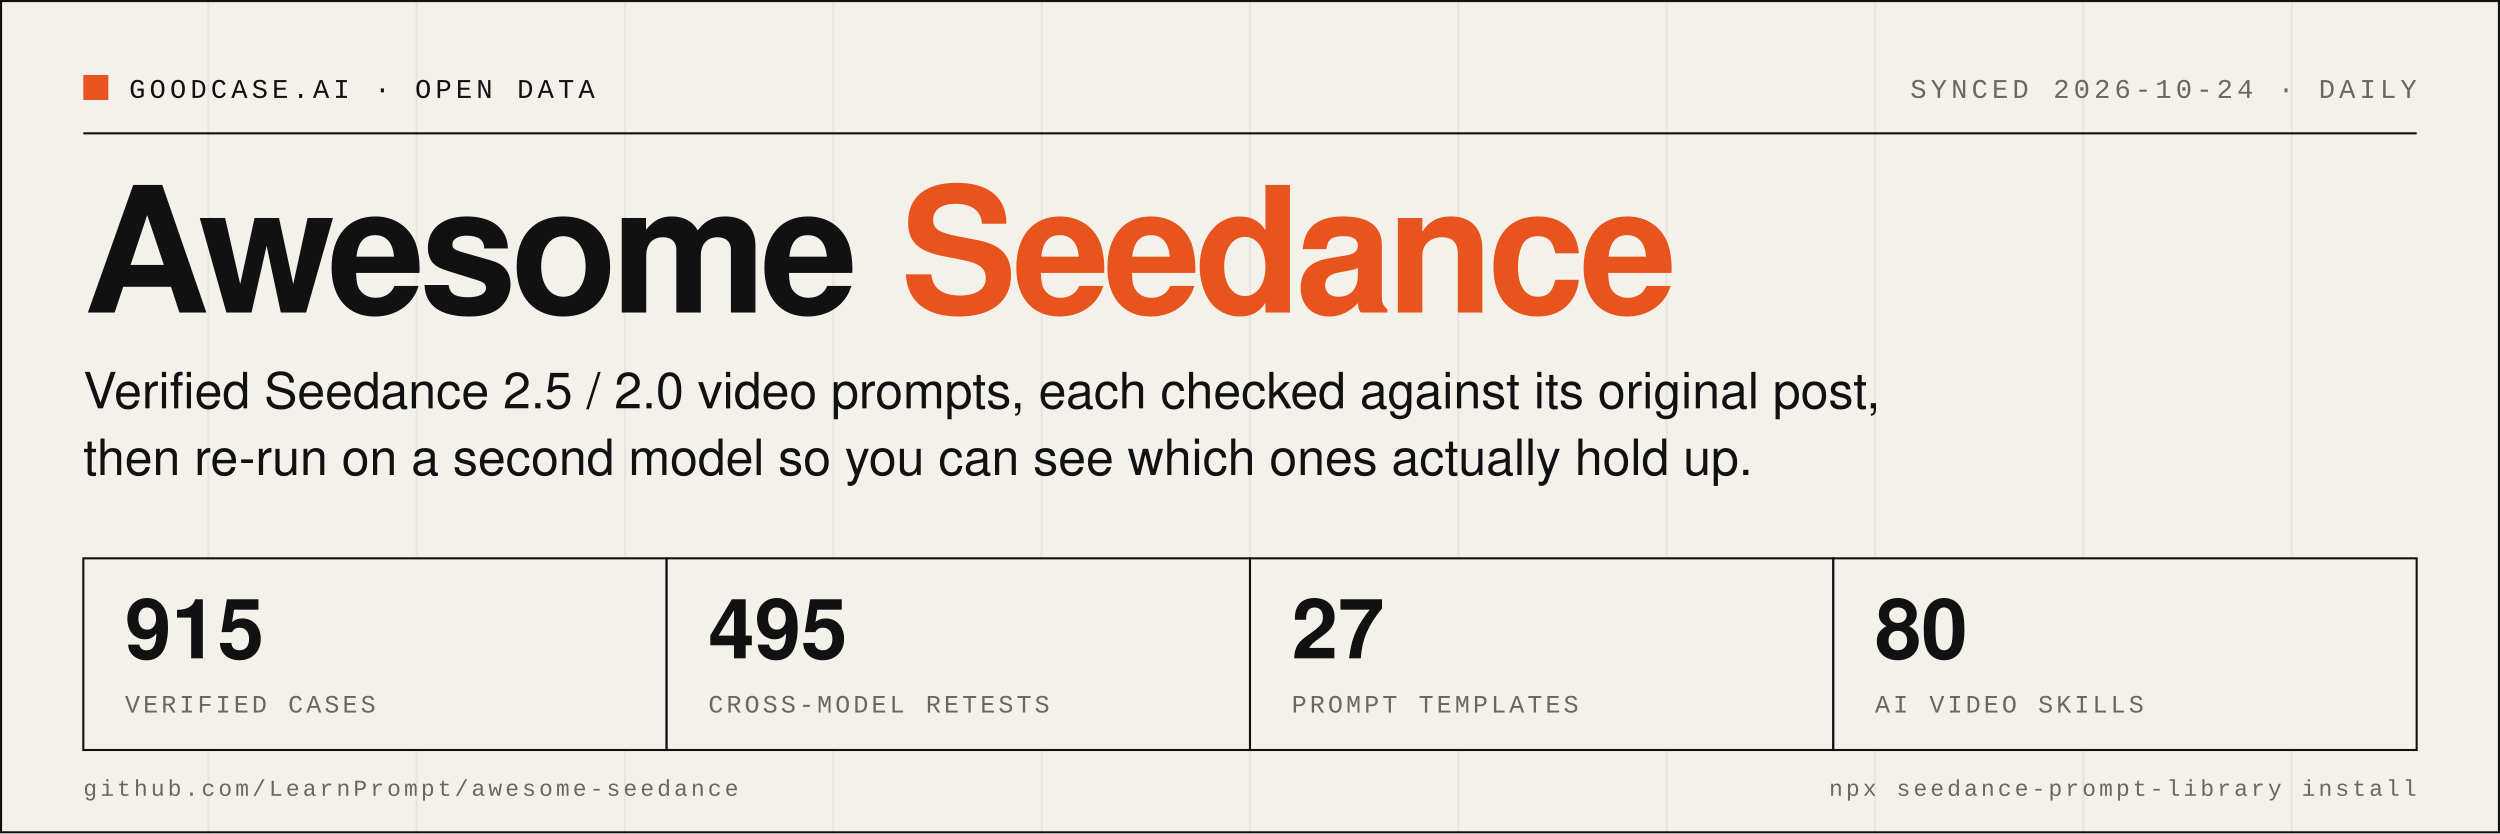
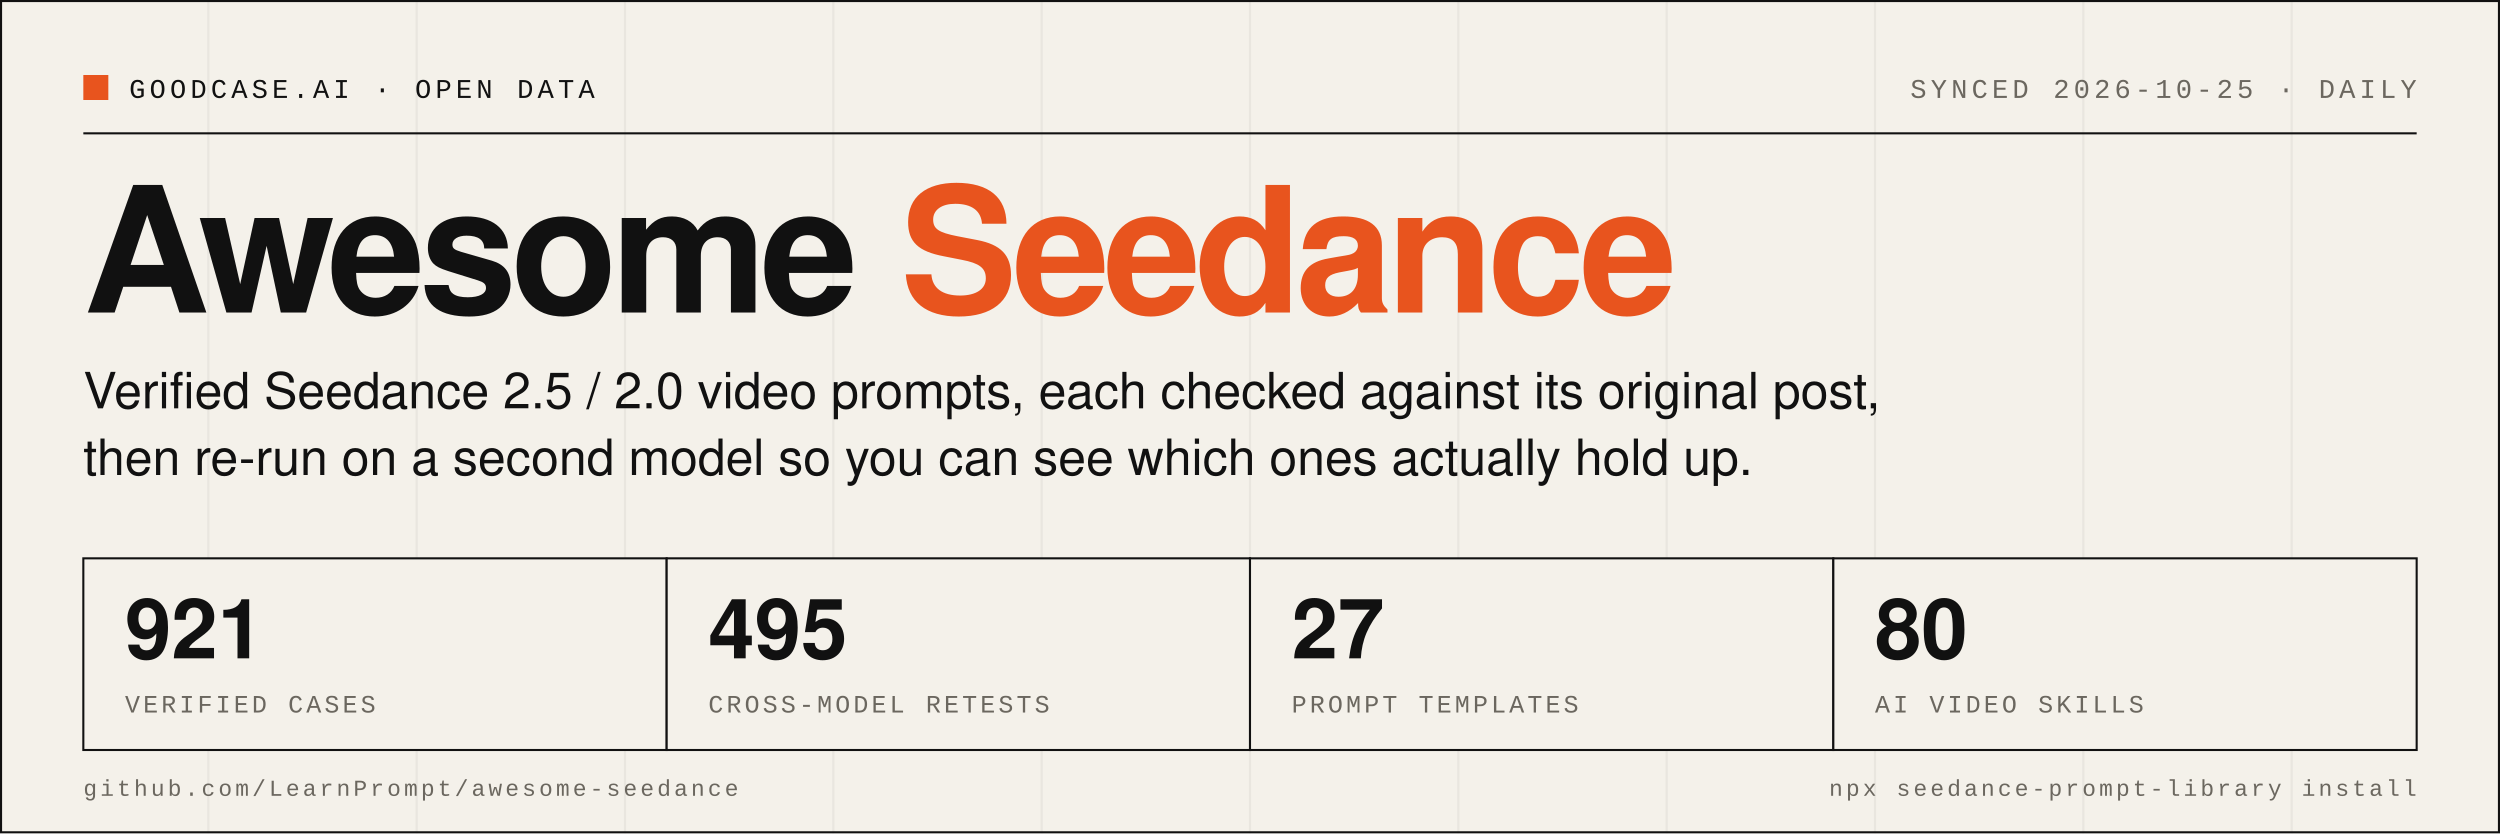
- <svg xmlns="http://www.w3.org/2000/svg" width="1200" height="400" viewBox="0 0 1200 400" role="img" aria-label="Awesome Seedance: 915 verified cases, 495 cross-model retests, 27 prompt templates, 80 AI video skills">
+ <svg xmlns="http://www.w3.org/2000/svg" width="1200" height="400" viewBox="0 0 1200 400" role="img" aria-label="Awesome Seedance: 921 verified cases, 495 cross-model retests, 27 prompt templates, 80 AI video skills">
  <rect width="1200" height="400" fill="#F4F1EA" />
  <line x1="0" y1="0" x2="0" y2="400" stroke="#111111" stroke-opacity="0.05" stroke-width="1" />
  <line x1="100" y1="0" x2="100" y2="400" stroke="#111111" stroke-opacity="0.05" stroke-width="1" />
  <line x1="200" y1="0" x2="200" y2="400" stroke="#111111" stroke-opacity="0.05" stroke-width="1" />
  <line x1="300" y1="0" x2="300" y2="400" stroke="#111111" stroke-opacity="0.05" stroke-width="1" />
  <line x1="400" y1="0" x2="400" y2="400" stroke="#111111" stroke-opacity="0.05" stroke-width="1" />
  <line x1="500" y1="0" x2="500" y2="400" stroke="#111111" stroke-opacity="0.05" stroke-width="1" />
  <line x1="600" y1="0" x2="600" y2="400" stroke="#111111" stroke-opacity="0.05" stroke-width="1" />
  <line x1="700" y1="0" x2="700" y2="400" stroke="#111111" stroke-opacity="0.05" stroke-width="1" />
  <line x1="800" y1="0" x2="800" y2="400" stroke="#111111" stroke-opacity="0.05" stroke-width="1" />
  <line x1="900" y1="0" x2="900" y2="400" stroke="#111111" stroke-opacity="0.05" stroke-width="1" />
  <line x1="1000" y1="0" x2="1000" y2="400" stroke="#111111" stroke-opacity="0.05" stroke-width="1" />
  <line x1="1100" y1="0" x2="1100" y2="400" stroke="#111111" stroke-opacity="0.05" stroke-width="1" />
  <rect x="0.5" y="0.5" width="1199" height="399" fill="none" stroke="#111111" stroke-width="1" />
  <rect x="40" y="36" width="12" height="12" fill="#E8541E" />
  <text x="62" y="47" font-family="SFMono-Regular, Menlo, Consolas, 'Liberation Mono', monospace" font-size="13" letter-spacing="2" fill="#111111">GOODCASE.AI · OPEN DATA</text>
-   <text x="1160" y="47" text-anchor="end" font-family="SFMono-Regular, Menlo, Consolas, 'Liberation Mono', monospace" font-size="13" letter-spacing="2" fill="#6B675F">SYNCED 2026-10-24 · DAILY</text>
+   <text x="1160" y="47" text-anchor="end" font-family="SFMono-Regular, Menlo, Consolas, 'Liberation Mono', monospace" font-size="13" letter-spacing="2" fill="#6B675F">SYNCED 2026-10-25 · DAILY</text>
  <line x1="40" y1="64" x2="1160" y2="64" stroke="#111111" stroke-width="1" />
  <text x="40" y="150" font-family="Helvetica Neue, Helvetica, Arial, 'PingFang SC', sans-serif" font-size="84" font-weight="800" letter-spacing="-3" fill="#111111">Awesome <tspan fill="#E8541E">Seedance</tspan>
  </text>
  <text x="40" y="196" font-family="Helvetica Neue, Helvetica, Arial, 'PingFang SC', sans-serif" font-size="24" fill="#111111">Verified Seedance 2.5 / 2.0 video prompts, each checked against its original post,</text>
  <text x="40" y="228" font-family="Helvetica Neue, Helvetica, Arial, 'PingFang SC', sans-serif" font-size="24" fill="#111111">then re-run on a second model so you can see which ones actually hold up.</text>
  <rect x="40" y="268" width="280" height="92" fill="#F4F1EA" stroke="#111111" stroke-width="1" />
-   <text x="60" y="316" font-family="Helvetica Neue, Helvetica, Arial, 'PingFang SC', sans-serif" font-size="40" font-weight="700" fill="#111111">915</text>
+   <text x="60" y="316" font-family="Helvetica Neue, Helvetica, Arial, 'PingFang SC', sans-serif" font-size="40" font-weight="700" fill="#111111">921</text>
  <text x="60" y="342" font-family="SFMono-Regular, Menlo, Consolas, 'Liberation Mono', monospace" font-size="12" letter-spacing="1.5" fill="#6B675F">VERIFIED CASES</text>
  <rect x="320" y="268" width="280" height="92" fill="#F4F1EA" stroke="#111111" stroke-width="1" />
  <text x="340" y="316" font-family="Helvetica Neue, Helvetica, Arial, 'PingFang SC', sans-serif" font-size="40" font-weight="700" fill="#111111">495</text>
  <text x="340" y="342" font-family="SFMono-Regular, Menlo, Consolas, 'Liberation Mono', monospace" font-size="12" letter-spacing="1.5" fill="#6B675F">CROSS-MODEL RETESTS</text>
  <rect x="600" y="268" width="280" height="92" fill="#F4F1EA" stroke="#111111" stroke-width="1" />
  <text x="620" y="316" font-family="Helvetica Neue, Helvetica, Arial, 'PingFang SC', sans-serif" font-size="40" font-weight="700" fill="#111111">27</text>
  <text x="620" y="342" font-family="SFMono-Regular, Menlo, Consolas, 'Liberation Mono', monospace" font-size="12" letter-spacing="1.5" fill="#6B675F">PROMPT TEMPLATES</text>
  <rect x="880" y="268" width="280" height="92" fill="#F4F1EA" stroke="#111111" stroke-width="1" />
  <text x="900" y="316" font-family="Helvetica Neue, Helvetica, Arial, 'PingFang SC', sans-serif" font-size="40" font-weight="700" fill="#111111">80</text>
  <text x="900" y="342" font-family="SFMono-Regular, Menlo, Consolas, 'Liberation Mono', monospace" font-size="12" letter-spacing="1.5" fill="#6B675F">AI VIDEO SKILLS</text>
  <text x="40" y="382" font-family="SFMono-Regular, Menlo, Consolas, 'Liberation Mono', monospace" font-size="11" letter-spacing="1.5" fill="#6B675F">github.com/LearnPrompt/awesome-seedance</text>
  <text x="1160" y="382" text-anchor="end" font-family="SFMono-Regular, Menlo, Consolas, 'Liberation Mono', monospace" font-size="11" letter-spacing="1.5" fill="#6B675F">npx seedance-prompt-library install</text>
</svg>
